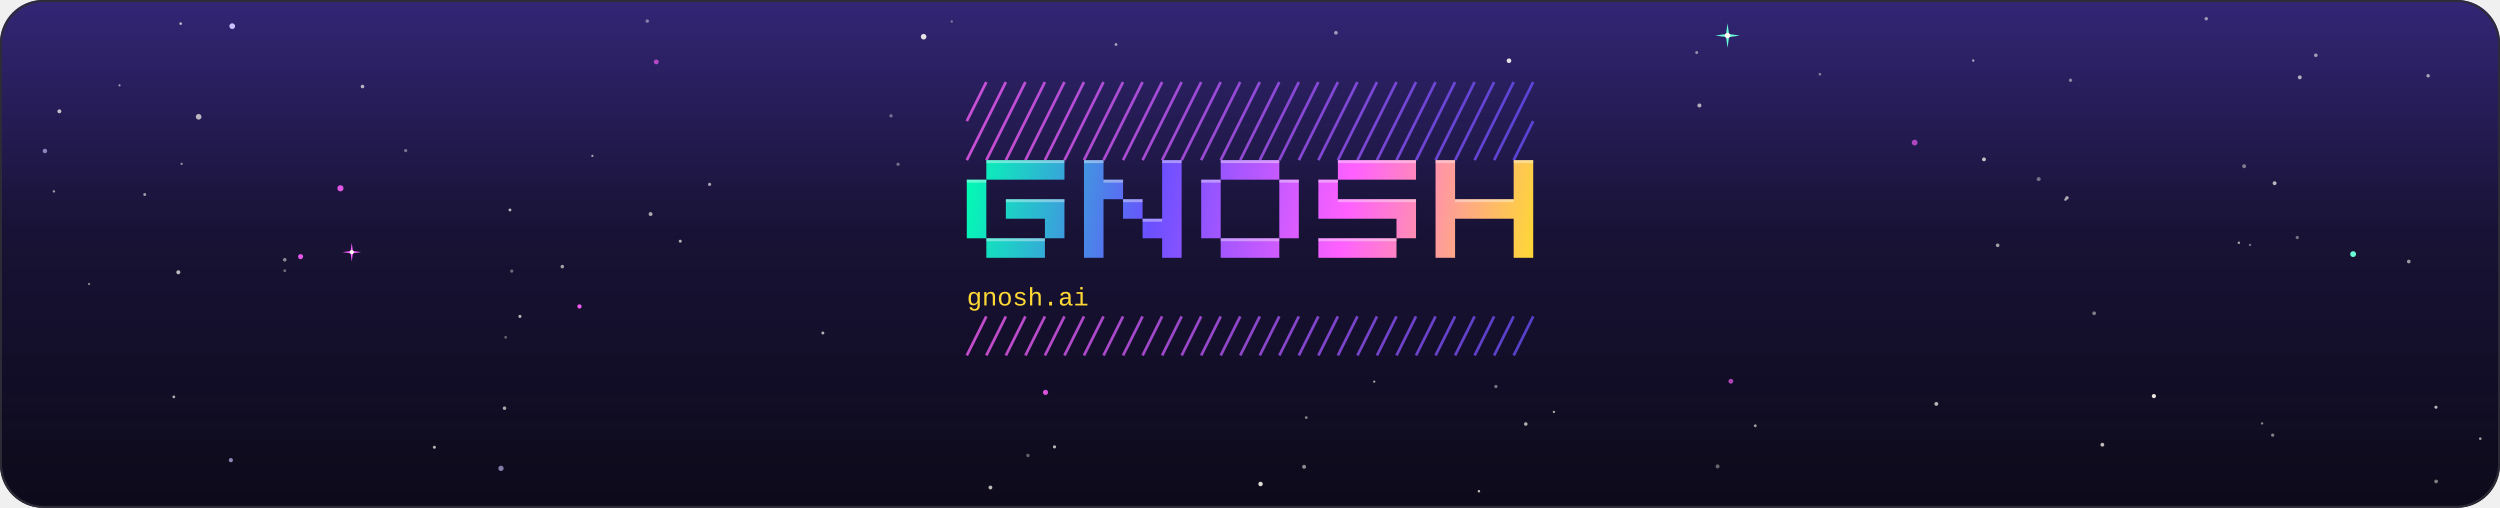
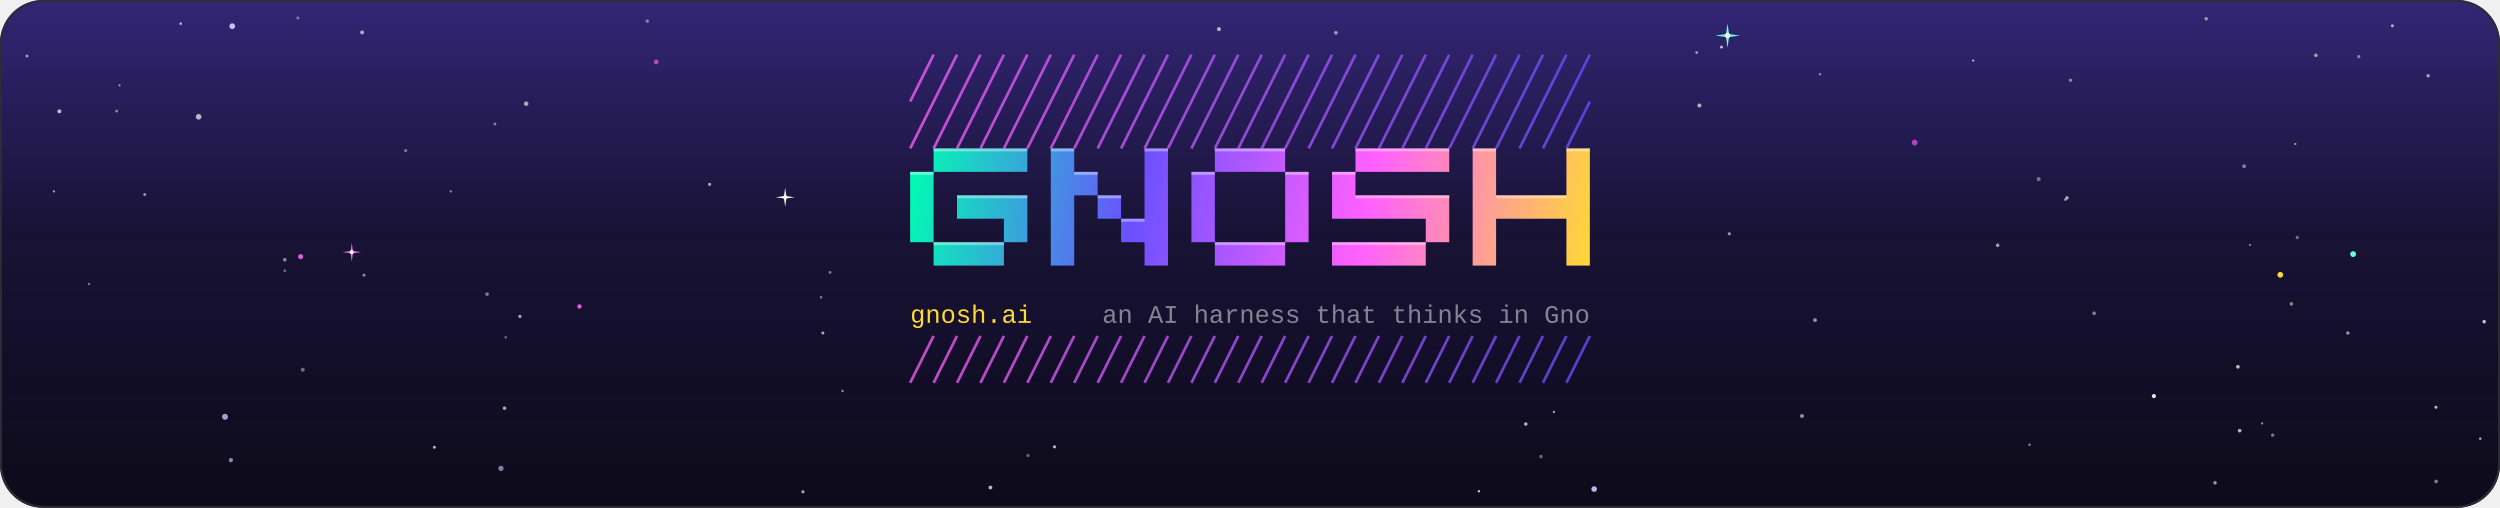
- <svg xmlns="http://www.w3.org/2000/svg" viewBox="0 0 1280 260" width="1280" height="260" role="img" aria-label="Gnosh">
+ <svg xmlns="http://www.w3.org/2000/svg" viewBox="0 0 1280 260" width="1280" height="260" role="img" aria-label="Gnosh, an AI harness that thinks in Gno">
  <style>
@keyframes tw{0%,100%{opacity:.15}50%{opacity:1}}
.tw{animation:tw 4s ease-in-out infinite}
@media (prefers-reduced-motion:reduce){.tw{animation:none}}
</style>
  <defs>
    <linearGradient id="sky" x1="0" y1="0" x2="0" y2="1">
      <stop offset="0" stop-color="#6B50FF" stop-opacity=".40" />
      <stop offset=".45" stop-color="#6B50FF" stop-opacity=".12" />
      <stop offset="1" stop-color="#6B50FF" stop-opacity="0" />
    </linearGradient>
-     <linearGradient id="word" gradientUnits="userSpaceOnUse" x1="495" y1="82" x2="785" y2="132">
+     <linearGradient id="word" gradientUnits="userSpaceOnUse" x1="466" y1="76" x2="814" y2="136">
      <stop offset="0" stop-color="#00FFB2" />
      <stop offset="0.333" stop-color="#6B50FF" />
      <stop offset="0.667" stop-color="#FF60FF" />
      <stop offset="1" stop-color="#FED835" />
    </linearGradient>
-     <linearGradient id="field" gradientUnits="userSpaceOnUse" x1="495" y1="0" x2="785" y2="0">
+     <linearGradient id="field" gradientUnits="userSpaceOnUse" x1="466" y1="0" x2="814" y2="0">
      <stop offset="0" stop-color="#FF60FF" stop-opacity=".75" />
      <stop offset="1" stop-color="#6B50FF" stop-opacity=".75" />
    </linearGradient>
    <clipPath id="frame">
      <rect width="1280" height="260" rx="22" />
    </clipPath>
  </defs>
  <g clip-path="url(#frame)">
    <rect width="1280" height="260" fill="#0D0A1A" />
    <rect width="1280" height="260" fill="url(#sky)" />
-     <circle cx="1176.2" cy="121.6" r="0.84" fill="#FFFAF1" opacity="0.42" />
-     <circle cx="1010.3" cy="31.0" r="0.60" fill="#FFFAF1" opacity="0.67" class="tw" style="animation-delay:-1.09s;animation-duration:5.9s" />
-     <g class="tw" style="animation-delay:-0.86s" transform="translate(884.5 18.2)">
+     <circle cx="1176.2" cy="121.6" r="0.84" fill="#FFFAF1" opacity="0.42" class="tw" style="animation-delay:-2.46s;animation-duration:5.2s" />
+     <circle cx="1010.3" cy="31.0" r="0.60" fill="#FFFAF1" opacity="0.67" />
+     <g class="tw" style="animation-delay:-0.20s" transform="translate(884.5 18.2)">
      <path d="M0 -6.3L0.76 -0.76L6.3 0L0.76 0.76L0 6.3L-0.76 0.76L-6.3 0L-0.76 -0.76z" fill="#68FFD6" />
      <circle r="1.39" fill="#FFFAF1" />
    </g>
    <circle cx="795.6" cy="210.9" r="0.57" fill="#FFFAF1" opacity="0.70" />
-     <circle cx="765.9" cy="197.9" r="0.85" fill="#FFFAF1" opacity="0.43" />
-     <circle cx="303.3" cy="79.8" r="0.59" fill="#FFFAF1" opacity="0.61" class="tw" style="animation-delay:-2.06s;animation-duration:4.5s" />
+     <circle cx="420.4" cy="152.2" r="0.67" fill="#FFFAF1" opacity="0.47" />
+     <circle cx="13.8" cy="28.7" r="0.75" fill="#FFFAF1" opacity="0.57" class="tw" style="animation-delay:-1.00s;animation-duration:5.7s" />
    <circle cx="1185.7" cy="28.3" r="0.93" fill="#FFFAF1" opacity="0.56" />
-     <circle cx="45.6" cy="145.4" r="0.60" fill="#FFFAF1" opacity="0.47" class="tw" style="animation-delay:-1.58s;animation-duration:4.7s" />
-     <circle cx="92.5" cy="12.1" r="0.66" fill="#FFFAF1" opacity="0.72" class="tw" style="animation-delay:-0.43s;animation-duration:3.7s" />
+     <circle cx="45.6" cy="145.4" r="0.60" fill="#FFFAF1" opacity="0.47" />
+     <circle cx="92.5" cy="12.1" r="0.66" fill="#FFFAF1" opacity="0.72" />
    <circle cx="74.1" cy="99.6" r="0.76" fill="#FFFAF1" opacity="0.58" />
    <circle cx="258.9" cy="172.7" r="0.71" fill="#FFFAF1" opacity="0.36" />
    <circle cx="526.3" cy="233.2" r="0.90" fill="#FFFAF1" opacity="0.35" />
    <circle cx="870.1" cy="54.0" r="1.04" fill="#FFFAF1" opacity="0.66" />
-     <circle cx="507.1" cy="249.6" r="0.98" fill="#FFFAF1" opacity="0.74" class="tw" style="animation-delay:-1.03s;animation-duration:3.8s" />
-     <circle cx="757.2" cy="251.5" r="0.64" fill="#FFFAF1" opacity="0.75" />
+     <circle cx="507.1" cy="249.6" r="0.98" fill="#FFFAF1" opacity="0.74" class="tw" style="animation-delay:-2.39s;animation-duration:5.3s" />
+     <circle cx="757.2" cy="251.5" r="0.64" fill="#FFFAF1" opacity="0.75" class="tw" style="animation-delay:-3.72s;animation-duration:3.5s" />
    <circle cx="61.2" cy="43.7" r="0.55" fill="#FFFAF1" opacity="0.59" />
-     <circle cx="1057.5" cy="102.2" r="0.65" fill="#FFFAF1" opacity="0.60" />
-     <circle cx="27.6" cy="98.0" r="0.61" fill="#FFFAF1" opacity="0.58" />
+     <circle cx="1057.5" cy="102.2" r="0.65" fill="#FFFAF1" opacity="0.60" class="tw" style="animation-delay:-1.98s;animation-duration:4.8s" />
+     <circle cx="27.6" cy="98.0" r="0.61" fill="#FFFAF1" opacity="0.58" class="tw" style="animation-delay:-3.78s;animation-duration:4.3s" />
    <circle cx="1060.1" cy="41.1" r="0.86" fill="#FFFAF1" opacity="0.47" />
-     <circle cx="296.7" cy="156.9" r="1.10" fill="#FF60FF" opacity="0.93" class="tw" style="animation-delay:-1.78s;animation-duration:4.9s" />
+     <circle cx="296.7" cy="156.9" r="1.10" fill="#FF60FF" opacity="0.93" />
    <circle cx="256.5" cy="239.8" r="1.36" fill="#C9C1FF" opacity="0.62" />
    <circle cx="145.8" cy="133.0" r="0.92" fill="#FFFAF1" opacity="0.51" />
    <circle cx="539.9" cy="228.8" r="0.81" fill="#FFFAF1" opacity="0.72" />
    <circle cx="1243.2" cy="38.8" r="0.88" fill="#FFFAF1" opacity="0.60" />
    <circle cx="101.7" cy="59.8" r="1.45" fill="#FFFAF1" opacity="0.69" />
-     <circle cx="571.4" cy="22.8" r="0.73" fill="#FFFAF1" opacity="0.58" />
-     <circle cx="174.3" cy="96.4" r="1.59" fill="#FF60FF" opacity="0.86" />
-     <circle cx="667.7" cy="239.0" r="1.01" fill="#FFFAF1" opacity="0.54" />
-     <circle cx="459.8" cy="84.1" r="0.85" fill="#FFFAF1" opacity="0.38" />
-     <circle cx="93.0" cy="83.9" r="0.59" fill="#FFFAF1" opacity="0.53" />
-     <circle cx="472.9" cy="18.8" r="1.44" fill="#FFFAF1" opacity="0.88" />
-     <circle cx="1164.6" cy="93.8" r="1.00" fill="#FFFAF1" opacity="0.70" />
-     <circle cx="535.3" cy="200.9" r="1.34" fill="#FF60FF" opacity="0.83" />
-     <circle cx="487.3" cy="11.0" r="0.60" fill="#FFFAF1" opacity="0.40" />
-     <circle cx="333.1" cy="109.6" r="1.02" fill="#FFFAF1" opacity="0.63" />
+     <circle cx="230.8" cy="98.0" r="0.62" fill="#FFFAF1" opacity="0.49" />
+     <circle cx="1134.1" cy="247.2" r="0.90" fill="#FFFAF1" opacity="0.58" />
+     <circle cx="185.4" cy="16.6" r="1.01" fill="#FFFAF1" opacity="0.63" class="tw" style="animation-delay:-0.98s;animation-duration:3.1s" />
+     <circle cx="1224.9" cy="13.2" r="0.79" fill="#FFFAF1" opacity="0.64" class="tw" style="animation-delay:-3.02s;animation-duration:4.2s" />
+     <circle cx="411.1" cy="251.8" r="0.82" fill="#FFFAF1" opacity="0.64" />
+     <circle cx="1145.8" cy="187.8" r="0.95" fill="#FFFAF1" opacity="0.72" />
+     <circle cx="1146.7" cy="220.5" r="0.95" fill="#FFFAF1" opacity="0.70" class="tw" style="animation-delay:-3.96s;animation-duration:5.8s" />
+     <circle cx="816.2" cy="250.4" r="1.44" fill="#C9C1FF" opacity="0.93" class="tw" style="animation-delay:-3.62s;animation-duration:4.3s" />
+     <circle cx="885.4" cy="119.7" r="0.82" fill="#FFFAF1" opacity="0.56" />
    <circle cx="118.9" cy="13.4" r="1.47" fill="#C9C1FF" opacity="1.00" />
    <circle cx="331.4" cy="10.8" r="0.89" fill="#FFFAF1" opacity="0.43" />
    <circle cx="222.4" cy="229.0" r="0.77" fill="#FFFAF1" opacity="0.71" />
    <circle cx="421.3" cy="170.5" r="0.77" fill="#FFFAF1" opacity="0.67" />
    <circle cx="1163.6" cy="222.8" r="0.84" fill="#FFFAF1" opacity="0.48" />
-     <g class="tw" style="animation-delay:-3.09s" transform="translate(180.1 129.1)">
+     <g class="tw" style="animation-delay:-3.92s" transform="translate(180.1 129.1)">
      <path d="M0 -4.8L0.58 -0.58L4.8 0L0.58 0.58L0 4.8L-0.58 0.58L-4.8 0L-0.58 -0.58z" fill="#FF60FF" />
      <circle r="1.06" fill="#FFFAF1" />
    </g>
    <circle cx="1247.2" cy="208.5" r="0.79" fill="#FFFAF1" opacity="0.72" />
    <circle cx="1058.3" cy="101.3" r="0.89" fill="#FFFAF1" opacity="0.64" />
-     <circle cx="1072.2" cy="160.4" r="0.96" fill="#FFFAF1" opacity="0.46" />
+     <circle cx="1072.2" cy="160.4" r="0.96" fill="#FFFAF1" opacity="0.46" class="tw" style="animation-delay:-2.50s;animation-duration:4.4s" />
    <circle cx="363.3" cy="94.4" r="0.83" fill="#FFFAF1" opacity="0.61" />
-     <circle cx="980.3" cy="73.0" r="1.48" fill="#FF60FF" opacity="0.64" class="tw" style="animation-delay:-1.26s;animation-duration:4.2s" />
+     <circle cx="980.3" cy="73.0" r="1.48" fill="#FF60FF" opacity="0.64" class="tw" style="animation-delay:-2.11s;animation-duration:3.4s" />
    <circle cx="145.8" cy="138.6" r="0.73" fill="#FFFAF1" opacity="0.38" />
    <circle cx="258.3" cy="209.0" r="0.91" fill="#FFFAF1" opacity="0.65" />
    <circle cx="684.0" cy="16.8" r="0.94" fill="#FFFAF1" opacity="0.57" />
    <circle cx="1204.8" cy="130.1" r="1.50" fill="#68FFD6" opacity="1.00" />
    <circle cx="118.2" cy="235.6" r="1.08" fill="#C9C1FF" opacity="0.67" />
    <circle cx="1129.6" cy="9.6" r="0.88" fill="#FFFAF1" opacity="0.55" />
    <circle cx="1043.8" cy="91.7" r="1.04" fill="#FFFAF1" opacity="0.39" />
    <circle cx="1102.8" cy="202.8" r="1.07" fill="#FFFAF1" opacity="0.91" />
-     <circle cx="1247.3" cy="246.5" r="0.95" fill="#FFFAF1" opacity="0.48" class="tw" style="animation-delay:-0.39s;animation-duration:5.4s" />
+     <circle cx="1247.3" cy="246.5" r="0.95" fill="#FFFAF1" opacity="0.48" />
    <circle cx="1158.2" cy="216.8" r="0.59" fill="#FFFAF1" opacity="0.53" />
-     <circle cx="703.6" cy="195.4" r="0.56" fill="#FFFAF1" opacity="0.67" class="tw" style="animation-delay:-3.84s;animation-duration:3.7s" />
-     <circle cx="89.0" cy="203.2" r="0.72" fill="#FFFAF1" opacity="0.67" />
-     <circle cx="185.6" cy="44.3" r="0.91" fill="#FFFAF1" opacity="0.69" class="tw" style="animation-delay:-1.67s;animation-duration:3.4s" />
-     <circle cx="879.4" cy="238.8" r="1.02" fill="#FFFAF1" opacity="0.38" />
-     <circle cx="287.9" cy="136.5" r="0.91" fill="#FFFAF1" opacity="0.61" />
-     <circle cx="668.8" cy="213.8" r="0.71" fill="#FFFAF1" opacity="0.50" class="tw" style="animation-delay:-1.45s;animation-duration:3.4s" />
-     <circle cx="1076.4" cy="227.7" r="0.98" fill="#FFFAF1" opacity="0.74" />
-     <circle cx="262.0" cy="138.8" r="0.85" fill="#FFFAF1" opacity="0.36" />
-     <circle cx="1233.3" cy="133.9" r="0.95" fill="#FFFAF1" opacity="0.58" />
-     <circle cx="91.3" cy="139.4" r="1.03" fill="#FFFAF1" opacity="0.72" />
-     <circle cx="348.3" cy="123.5" r="0.77" fill="#FFFAF1" opacity="0.68" />
-     <circle cx="1146.3" cy="124.3" r="0.65" fill="#FFFAF1" opacity="0.60" />
-     <circle cx="1177.5" cy="39.6" r="1.01" fill="#FFFAF1" opacity="0.65" />
-     <circle cx="23.0" cy="77.3" r="1.15" fill="#C9C1FF" opacity="0.64" class="tw" style="animation-delay:-1.16s;animation-duration:3.4s" />
+     <circle cx="624.1" cy="14.9" r="1.04" fill="#FFFAF1" opacity="0.66" />
+     <circle cx="431.4" cy="200.2" r="0.62" fill="#FFFAF1" opacity="0.56" />
+     <circle cx="922.6" cy="213.0" r="1.02" fill="#FFFAF1" opacity="0.55" class="tw" style="animation-delay:-3.57s;animation-duration:5.4s" />
+     <circle cx="1207.7" cy="29.0" r="0.81" fill="#FFFAF1" opacity="0.47" />
+     <circle cx="929.3" cy="163.9" r="0.97" fill="#FFFAF1" opacity="0.57" />
+     <g class="tw" style="animation-delay:-2.74s" transform="translate(402.0 101.0)">
+       <path d="M0 -4.9L0.59 -0.59L4.9 0L0.59 0.59L0 4.9L-0.59 0.59L-4.9 0L-0.59 -0.59z" fill="#FFFAF1" />
+       <circle r="1.08" fill="#FFFAF1" />
+     </g>
+     <circle cx="186.4" cy="140.9" r="0.80" fill="#FFFAF1" opacity="0.51" />
+     <circle cx="152.5" cy="9.2" r="0.82" fill="#FFFAF1" opacity="0.37" />
+     <circle cx="1167.5" cy="140.7" r="1.47" fill="#FED835" opacity="1.00" />
+     <circle cx="881.4" cy="24.1" r="0.76" fill="#FFFAF1" opacity="0.73" />
+     <circle cx="1175.2" cy="73.7" r="0.61" fill="#FFFAF1" opacity="0.52" />
+     <circle cx="1039.1" cy="227.7" r="0.71" fill="#FFFAF1" opacity="0.43" />
+     <circle cx="789.0" cy="233.8" r="0.94" fill="#FFFAF1" opacity="0.36" />
+     <circle cx="253.4" cy="63.5" r="0.71" fill="#FFFAF1" opacity="0.49" />
    <circle cx="931.8" cy="38.0" r="0.68" fill="#FFFAF1" opacity="0.43" />
-     <circle cx="266.2" cy="162.0" r="0.81" fill="#FFFAF1" opacity="0.69" />
+     <circle cx="266.2" cy="162.0" r="0.81" fill="#FFFAF1" opacity="0.69" class="tw" style="animation-delay:-0.24s;animation-duration:3.8s" />
    <circle cx="781.2" cy="217.1" r="0.92" fill="#FFFAF1" opacity="0.67" />
    <circle cx="1149.0" cy="85.1" r="1.01" fill="#FFFAF1" opacity="0.44" />
-     <circle cx="1269.9" cy="224.6" r="0.67" fill="#FFFAF1" opacity="0.64" />
-     <circle cx="336.0" cy="31.7" r="1.25" fill="#FF60FF" opacity="0.64" />
+     <circle cx="1269.9" cy="224.6" r="0.67" fill="#FFFAF1" opacity="0.64" class="tw" style="animation-delay:-2.17s;animation-duration:3.2s" />
+     <circle cx="336.0" cy="31.7" r="1.25" fill="#FF60FF" opacity="0.64" class="tw" style="animation-delay:-2.71s;animation-duration:4.7s" />
    <circle cx="30.4" cy="57.0" r="1.01" fill="#FFFAF1" opacity="0.74" />
    <circle cx="153.9" cy="131.4" r="1.30" fill="#FF60FF" opacity="0.89" />
    <circle cx="1022.8" cy="125.6" r="0.93" fill="#FFFAF1" opacity="0.60" />
    <circle cx="1152.0" cy="125.4" r="0.61" fill="#FFFAF1" opacity="0.42" />
    <circle cx="207.7" cy="77.1" r="0.84" fill="#FFFAF1" opacity="0.40" />
    <circle cx="868.7" cy="26.9" r="0.75" fill="#FFFAF1" opacity="0.52" />
-     <circle cx="456.2" cy="59.3" r="0.87" fill="#FFFAF1" opacity="0.37" />
-     <circle cx="261.1" cy="107.5" r="0.74" fill="#FFFAF1" opacity="0.72" />
-     <circle cx="772.6" cy="31.1" r="1.19" fill="#FFFAF1" opacity="0.88" />
-     <circle cx="898.7" cy="218.0" r="0.75" fill="#FFFAF1" opacity="0.59" />
-     <circle cx="645.4" cy="247.8" r="1.15" fill="#FFFAF1" opacity="0.86" />
-     <circle cx="991.4" cy="206.8" r="1.00" fill="#FFFAF1" opacity="0.70" />
-     <circle cx="886.2" cy="195.2" r="1.24" fill="#FF60FF" opacity="0.66" class="tw" style="animation-delay:-1.04s;animation-duration:3.1s" />
-     <circle cx="1015.8" cy="81.6" r="0.99" fill="#FFFAF1" opacity="0.75" class="tw" style="animation-delay:-0.89s;animation-duration:3.8s" />
-     <path d="M495 62L505 42M505 62L515 42M515 62L525 42M525 62L535 42M535 62L545 42M545 62L555 42M555 62L565 42M565 62L575 42M575 62L585 42M585 62L595 42M595 62L605 42M605 62L615 42M615 62L625 42M625 62L635 42M635 62L645 42M645 62L655 42M655 62L665 42M665 62L675 42M675 62L685 42M685 62L695 42M695 62L705 42M705 62L715 42M715 62L725 42M725 62L735 42M735 62L745 42M745 62L755 42M755 62L765 42M765 62L775 42M775 62L785 42M495 82L505 62M505 82L515 62M515 82L525 62M525 82L535 62M535 82L545 62M545 82L555 62M555 82L565 62M565 82L575 62M575 82L585 62M585 82L595 62M595 82L605 62M605 82L615 62M615 82L625 62M625 82L635 62M635 82L645 62M645 82L655 62M655 82L665 62M665 82L675 62M675 82L685 62M685 82L695 62M695 82L705 62M705 82L715 62M715 82L725 62M725 82L735 62M735 82L745 62M745 82L755 62M755 82L765 62M765 82L775 62M775 82L785 62M495 182L505 162M505 182L515 162M515 182L525 162M525 182L535 162M535 182L545 162M545 182L555 162M555 182L565 162M565 182L575 162M575 182L585 162M585 182L595 162M595 182L605 162M605 182L615 162M615 182L625 162M625 182L635 162M635 182L645 162M645 182L655 162M655 182L665 162M665 182L675 162M675 182L685 162M685 182L695 162M695 182L705 162M705 182L715 162M715 182L725 162M725 182L735 162M735 182L745 162M745 182L755 162M755 182L765 162M765 182L775 162M775 182L785 162" stroke="url(#field)" stroke-width="1.4" fill="none" />
-     <text x="495" y="156.4" font-family="SFMono-Regular,Menlo,Consolas,'Liberation Mono','DejaVu Sans Mono',monospace" font-size="13" fill="#FED835">gnosh.ai</text>
-     <path d="M505 82h40v10h-40zM555 82h10v10h-10zM595 82h10v10h-10zM625 82h30v10h-30zM685 82h40v10h-40zM735 82h10v10h-10zM775 82h10v10h-10zM495 92h10v10h-10zM555 92h20v10h-20zM595 92h10v10h-10zM615 92h10v10h-10zM655 92h10v10h-10zM675 92h10v10h-10zM735 92h10v10h-10zM775 92h10v10h-10zM495 102h10v10h-10zM515 102h30v10h-30zM555 102h10v10h-10zM575 102h10v10h-10zM595 102h10v10h-10zM615 102h10v10h-10zM655 102h10v10h-10zM675 102h50v10h-50zM735 102h50v10h-50zM495 112h10v10h-10zM535 112h10v10h-10zM555 112h10v10h-10zM585 112h20v10h-20zM615 112h10v10h-10zM655 112h10v10h-10zM715 112h10v10h-10zM735 112h10v10h-10zM775 112h10v10h-10zM505 122h30v10h-30zM555 122h10v10h-10zM595 122h10v10h-10zM625 122h30v10h-30zM675 122h40v10h-40zM735 122h10v10h-10zM775 122h10v10h-10z" fill="url(#word)" />
-     <path d="M505 82h40v1.5h-40zM555 82h10v1.5h-10zM595 82h10v1.5h-10zM625 82h30v1.5h-30zM685 82h40v1.5h-40zM735 82h10v1.5h-10zM775 82h10v1.5h-10zM495 92h10v1.5h-10zM565 92h10v1.5h-10zM615 92h10v1.5h-10zM655 92h10v1.5h-10zM675 92h10v1.5h-10zM515 102h30v1.5h-30zM575 102h10v1.5h-10zM685 102h40v1.5h-40zM745 102h30v1.5h-30zM585 112h10v1.5h-10zM505 122h30v1.5h-30zM625 122h30v1.5h-30zM675 122h40v1.5h-40z" fill="#fff" opacity=".38" />
+     <circle cx="59.7" cy="56.9" r="0.73" fill="#FFFAF1" opacity="0.50" />
+     <circle cx="1173.2" cy="155.6" r="0.95" fill="#FFFAF1" opacity="0.48" class="tw" style="animation-delay:-0.48s;animation-duration:5.4s" />
+     <circle cx="115.2" cy="213.4" r="1.55" fill="#C9C1FF" opacity="0.80" />
+     <circle cx="249.4" cy="150.6" r="0.93" fill="#FFFAF1" opacity="0.46" />
+     <circle cx="155.0" cy="189.3" r="1.02" fill="#FFFAF1" opacity="0.40" />
+     <circle cx="425.0" cy="139.5" r="0.77" fill="#FFFAF1" opacity="0.42" />
+     <circle cx="269.4" cy="53.1" r="1.18" fill="#FFFAF1" opacity="0.60" />
+     <circle cx="1202.1" cy="170.5" r="0.88" fill="#FFFAF1" opacity="0.58" />
+     <circle cx="1271.9" cy="164.7" r="0.93" fill="#FFFAF1" opacity="0.74" />
+     <path d="M466 52L478 28M478 52L490 28M490 52L502 28M502 52L514 28M514 52L526 28M526 52L538 28M538 52L550 28M550 52L562 28M562 52L574 28M574 52L586 28M586 52L598 28M598 52L610 28M610 52L622 28M622 52L634 28M634 52L646 28M646 52L658 28M658 52L670 28M670 52L682 28M682 52L694 28M694 52L706 28M706 52L718 28M718 52L730 28M730 52L742 28M742 52L754 28M754 52L766 28M766 52L778 28M778 52L790 28M790 52L802 28M802 52L814 28M466 76L478 52M478 76L490 52M490 76L502 52M502 76L514 52M514 76L526 52M526 76L538 52M538 76L550 52M550 76L562 52M562 76L574 52M574 76L586 52M586 76L598 52M598 76L610 52M610 76L622 52M622 76L634 52M634 76L646 52M646 76L658 52M658 76L670 52M670 76L682 52M682 76L694 52M694 76L706 52M706 76L718 52M718 76L730 52M730 76L742 52M742 76L754 52M754 76L766 52M766 76L778 52M778 76L790 52M790 76L802 52M802 76L814 52M466 196L478 172M478 196L490 172M490 196L502 172M502 196L514 172M514 196L526 172M526 196L538 172M538 196L550 172M550 196L562 172M562 196L574 172M574 196L586 172M586 196L598 172M598 196L610 172M610 196L622 172M622 196L634 172M634 196L646 172M646 196L658 172M658 196L670 172M670 196L682 172M682 196L694 172M694 196L706 172M706 196L718 172M718 196L730 172M730 196L742 172M742 196L754 172M754 196L766 172M766 196L778 172M778 196L790 172M790 196L802 172M802 196L814 172" stroke="url(#field)" stroke-width="1.4" fill="none" />
+     <text x="466" y="165.3" font-family="SFMono-Regular,Menlo,Consolas,'Liberation Mono','DejaVu Sans Mono',monospace" font-size="13" fill="#FED835">gnosh.ai</text>
+     <text x="814" y="165.3" text-anchor="end" font-family="SFMono-Regular,Menlo,Consolas,'Liberation Mono','DejaVu Sans Mono',monospace" font-size="13" fill="#858392">an AI harness that thinks in Gno</text>
+     <path d="M478 76h48v12h-48zM538 76h12v12h-12zM586 76h12v12h-12zM622 76h36v12h-36zM694 76h48v12h-48zM754 76h12v12h-12zM802 76h12v12h-12zM466 88h12v12h-12zM538 88h24v12h-24zM586 88h12v12h-12zM610 88h12v12h-12zM658 88h12v12h-12zM682 88h12v12h-12zM754 88h12v12h-12zM802 88h12v12h-12zM466 100h12v12h-12zM490 100h36v12h-36zM538 100h12v12h-12zM562 100h12v12h-12zM586 100h12v12h-12zM610 100h12v12h-12zM658 100h12v12h-12zM682 100h60v12h-60zM754 100h60v12h-60zM466 112h12v12h-12zM514 112h12v12h-12zM538 112h12v12h-12zM574 112h24v12h-24zM610 112h12v12h-12zM658 112h12v12h-12zM730 112h12v12h-12zM754 112h12v12h-12zM802 112h12v12h-12zM478 124h36v12h-36zM538 124h12v12h-12zM586 124h12v12h-12zM622 124h36v12h-36zM682 124h48v12h-48zM754 124h12v12h-12zM802 124h12v12h-12z" fill="url(#word)" />
+     <path d="M478 76h48v1.5h-48zM538 76h12v1.5h-12zM586 76h12v1.5h-12zM622 76h36v1.5h-36zM694 76h48v1.5h-48zM754 76h12v1.5h-12zM802 76h12v1.5h-12zM466 88h12v1.5h-12zM550 88h12v1.5h-12zM610 88h12v1.5h-12zM658 88h12v1.5h-12zM682 88h12v1.5h-12zM490 100h36v1.5h-36zM562 100h12v1.5h-12zM694 100h48v1.5h-48zM766 100h36v1.5h-36zM574 112h12v1.5h-12zM478 124h36v1.5h-36zM622 124h36v1.5h-36zM682 124h48v1.5h-48z" fill="#fff" opacity=".38" />
  </g>
  <rect x=".5" y=".5" width="1279" height="259" rx="22" fill="none" stroke="#2D2C36" />
</svg>
